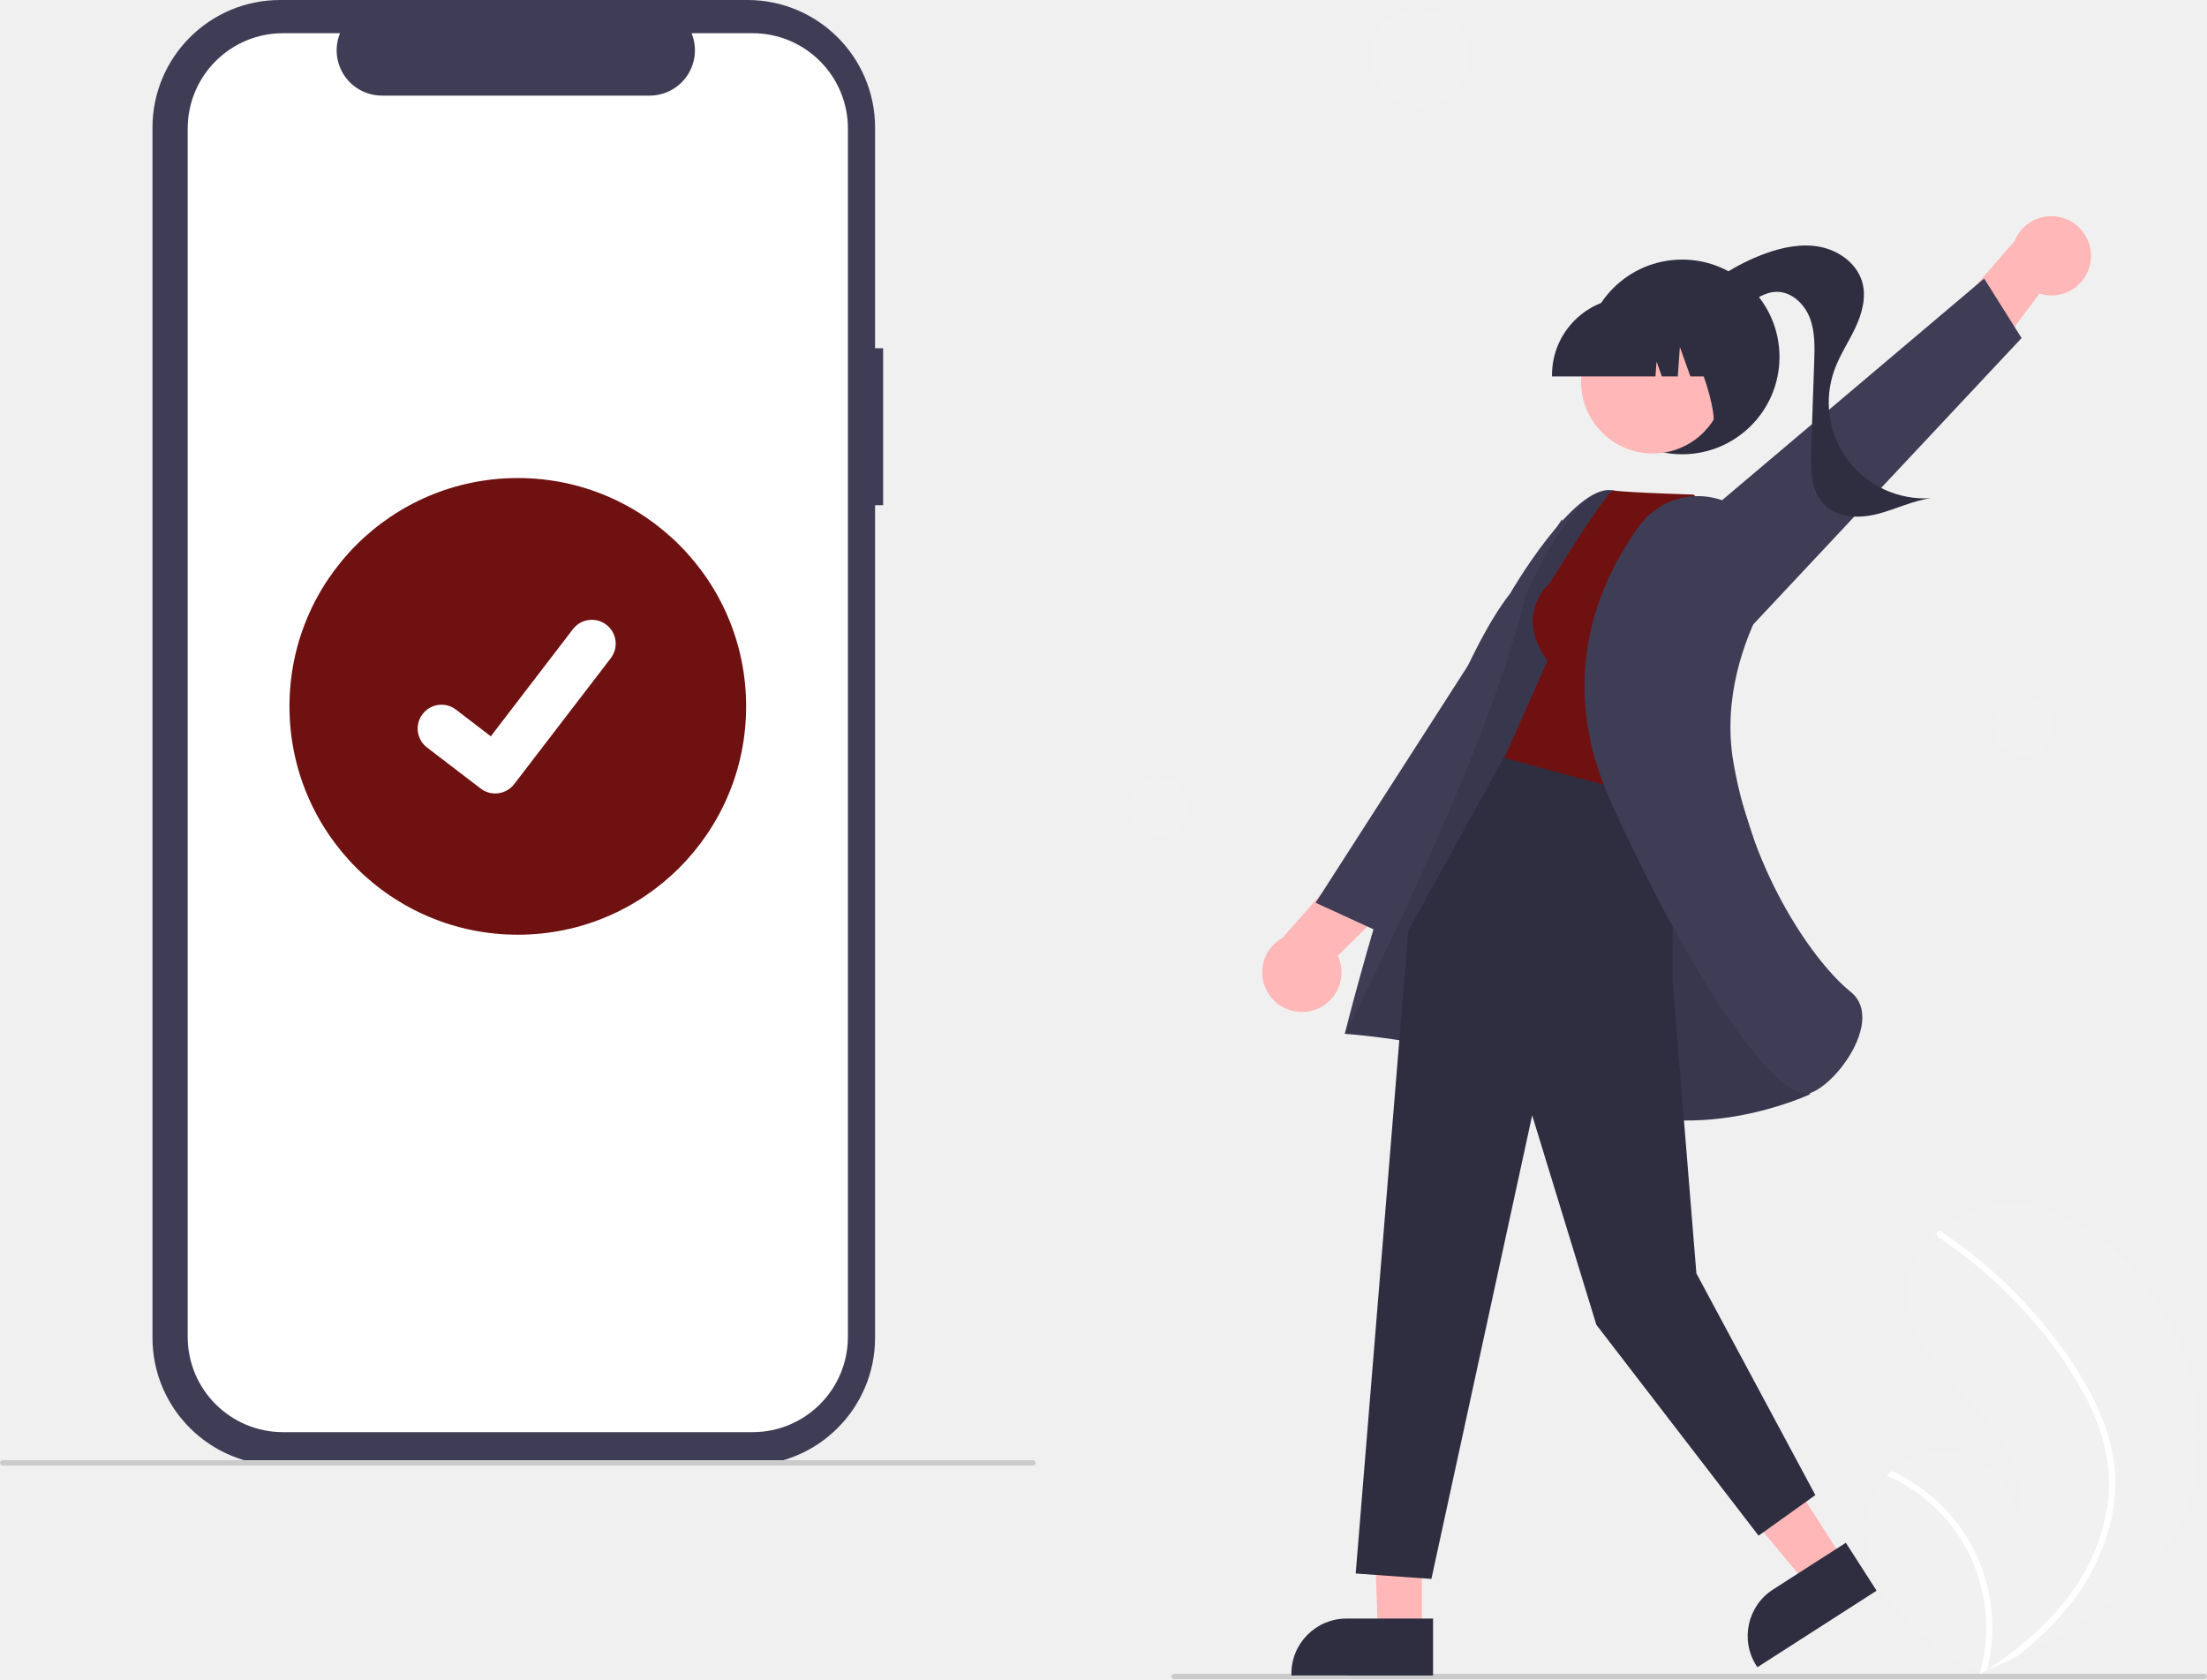
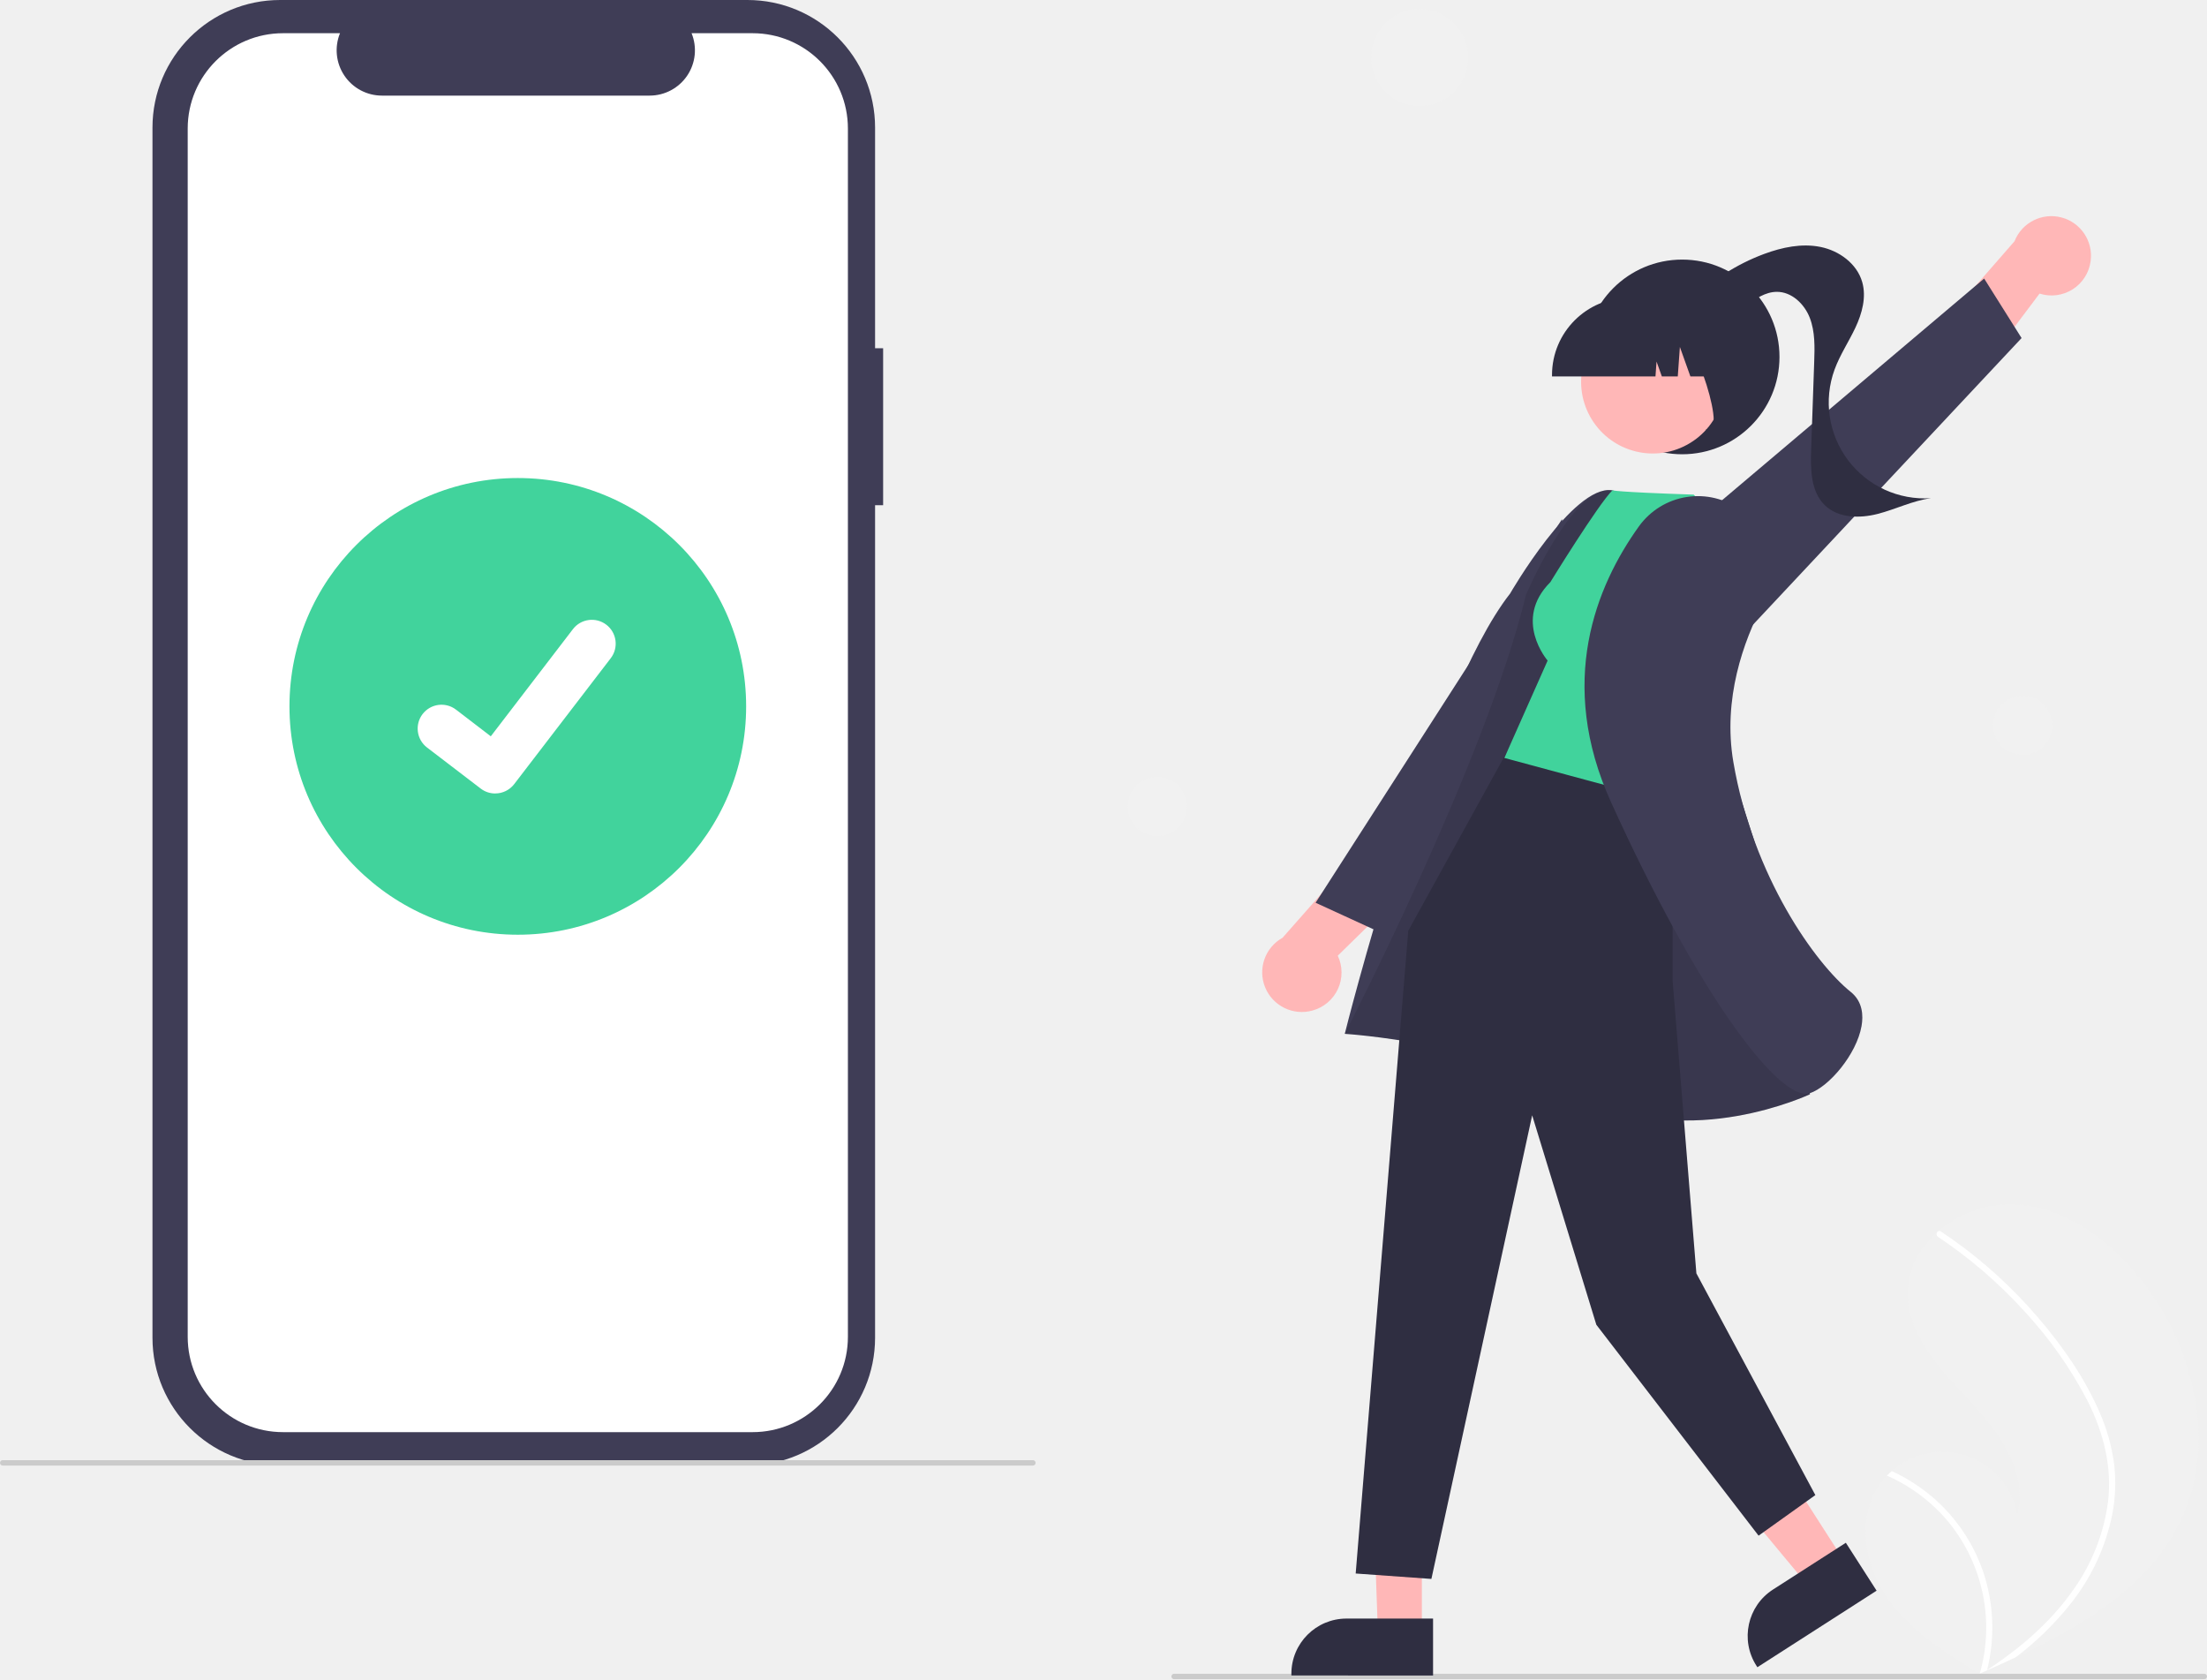
<svg xmlns="http://www.w3.org/2000/svg" data-name="Layer 1" width="816.215" height="621" viewBox="0 0 816.215 621">
  <path d="M518.501,268.281h-2.978V186.711A47.211,47.211,0,0,0,468.313,139.5H295.495a47.211,47.211,0,0,0-47.211,47.211V634.212a47.211,47.211,0,0,0,47.211,47.211H468.312a47.211,47.211,0,0,0,47.211-47.211v-307.868h2.978Z" transform="translate(-191.8923 -139.5)" fill="#3f3d56" />
  <path d="M470.217,151.783H447.659A16.75,16.75,0,0,1,432.15,174.859H333.145a16.75,16.75,0,0,1-15.508-23.076H296.567A35.256,35.256,0,0,0,261.311,187.039V633.884a35.256,35.256,0,0,0,35.256,35.256H470.217a35.256,35.256,0,0,0,35.256-35.256h0V187.039A35.256,35.256,0,0,0,470.217,151.783Z" transform="translate(-191.8923 -139.5)" fill="#fff" />
  <path d="M573.892,681.5h-381a1,1,0,0,1,0-2h381a1,1,0,0,1,0,2Z" transform="translate(-191.8923 -139.5)" fill="#cbcbcb" />
-   <circle id="baf12095-0797-4180-a98d-6422936d747a" data-name="Ellipse 44" cx="191.5" cy="261.234" r="84.446" fill="#6f1111" />
-   <path id="b582f34e-fd02-4670-b1d8-d23f069ed737-230" data-name="Path 395" d="M375.024,432.947a8.758,8.758,0,0,1-5.269-1.751l-.094-.071-19.846-15.182a8.819,8.819,0,1,1,10.732-13.998l12.855,9.858L403.778,372.174a8.816,8.816,0,0,1,12.36-1.633l.003.002-.189.262.194-.262a8.826,8.826,0,0,1,1.631,12.362l-35.729,46.592a8.821,8.821,0,0,1-7.015,3.439Z" transform="translate(-191.8923 -139.5)" fill="#fff" />
+   <circle id="baf12095-0797-4180-a98d-6422936d747a" data-name="Ellipse 44" cx="191.5" cy="261.234" r="84.446" fill="#41d39c" />
+   <path id="b582f34e-fd02-4670-b1d8-d23f069ed737-62" data-name="Path 395" d="M375.024,432.947a8.758,8.758,0,0,1-5.269-1.751l-.094-.071-19.846-15.182a8.819,8.819,0,1,1,10.732-13.998l12.855,9.858L403.778,372.174a8.816,8.816,0,0,1,12.36-1.633l.003.002-.189.262.194-.262a8.826,8.826,0,0,1,1.631,12.362l-35.729,46.592a8.821,8.821,0,0,1-7.015,3.439Z" transform="translate(-191.8923 -139.5)" fill="#fff" />
  <path d="M886.137,689.8a26.263,26.263,0,0,1,3.606-4.595c.565-.586,1.16-1.137,1.774-1.674a28.142,28.142,0,0,1,46.402,16.007c4.124-15.252-6.612-30.276-17.406-41.816-10.8-11.536-23.143-24.191-23.081-39.998.03-8.796,4.333-16.643,10.829-22.46.2-.176.401-.352.605-.522a41.071,41.071,0,0,1,28.288-9.858c19.199,1.028,35.963,13.932,47.605,29.238,18.739,24.627,26.95,59.197,13.832,87.231-11.539,24.656-36.149,39.298-61.265,51.069q-5.261,2.466-10.501,4.783c-.023.006-.048.023-.071.029-.168.074-.336.148-.494.224-.721.318-1.442.636-2.157.95l.331.216,1.033.669c-.358-.217-.712-.427-1.07-.644-.107-.066-.219-.127-.325-.193-12.336-7.402-24.843-15.232-33.365-26.788C881.867,719.67,878.313,702.484,886.137,689.8Z" transform="translate(-191.8923 -139.5)" fill="#f1f1f1" />
  <path d="M968.44,661.936a69.818,69.818,0,0,1,5.376,19.53,60.624,60.624,0,0,1-.731,18.012,77.675,77.675,0,0,1-15.577,33.322,111.792,111.792,0,0,1-20.182,19.62q-5.26,2.466-10.501,4.783c-.023.006-.048.023-.072.029-.168.074-.336.148-.494.224-.721.318-1.442.636-2.157.95l.331.216,1.033.669c-.358-.217-.712-.427-1.07-.644-.106-.066-.219-.127-.325-.193a61.796,61.796,0,0,0-11.207-55.647A62.325,62.325,0,0,0,889.743,685.205c.564-.586,1.16-1.137,1.774-1.674a64.619,64.619,0,0,1,9.904,5.655,63.317,63.317,0,0,1,23.959,31.74,64.735,64.735,0,0,1,1.405,36.188c.619-.405,1.241-.82,1.845-1.234,11.492-7.75,22.083-17.057,30.061-28.471a72.261,72.261,0,0,0,12.822-32.585c1.529-12.834-1.682-25.454-7.412-36.905a151.257,151.257,0,0,0-23.696-33.67,171.872,171.872,0,0,0-31.776-27.322,1.236,1.236,0,0,1-.366-1.664,1.051,1.051,0,0,1,.605-.522.915.915,0,0,1,.78.158c1.44.961,2.868,1.931,4.279,2.929a173.822,173.822,0,0,1,31.765,29.016C954.721,637.4,962.94,649.126,968.44,661.936Z" transform="translate(-191.8923 -139.5)" fill="#fff" />
  <circle id="ae2e9f9a-ed63-4994-961d-af4fbb6f5199" data-name="Ellipse 44" cx="525.042" cy="21.276" r="17.934" fill="#f1f1f1" />
  <circle id="b777be60-18da-4893-88a8-55a275d98bc2" data-name="Ellipse 44" cx="748.042" cy="268.276" r="10.934" fill="#f1f1f1" />
  <circle id="a703acd2-aa23-4bff-9a86-75b7d9a928c1" data-name="Ellipse 44" cx="428.042" cy="298.276" r="10.934" fill="#f1f1f1" />
  <path d="M626.108,760.5h381a1,1,0,1,0,0-2h-381a1,1,0,0,0,0,2Z" transform="translate(-191.8923 -139.5)" fill="#cbcbcb" />
  <path d="M965.062,236.135a14.652,14.652,0,0,0-28.137-7.426l-30.917,35.444,9.072,25.337,31.093-41.415A14.573,14.573,0,0,0,965.062,236.135Z" transform="translate(-191.8923 -139.5)" fill="#ffb7b7" />
  <polygon points="645.013 234.549 747.642 125.02 733.799 103.012 605.076 211.876 645.013 234.549" fill="#3f3d56" />
  <circle cx="622.108" cy="132" r="36" fill="#2f2e41" />
  <path d="M816.894,251.163A75.485,75.485,0,0,1,844.357,233.404c6.639-2.459,13.865-3.979,20.805-2.582,6.941,1.397,13.504,6.198,15.44,13.008,1.583,5.568-.052,11.564-2.509,16.806-2.457,5.242-5.738,10.102-7.725,15.54a35.468,35.468,0,0,0,35.689,47.562c-6.819.914-13.105,4.119-19.771,5.825-6.666,1.706-14.533,1.59-19.486-3.185-5.241-5.052-5.346-13.267-5.093-20.542q.565-16.222,1.13-32.445c.192-5.515.356-11.208-1.633-16.356-1.989-5.148-6.716-9.656-12.235-9.609-4.183.035-7.885,2.569-11.239,5.068-3.354,2.499-6.905,5.165-11.071,5.536-4.166.372-8.923-2.711-8.611-6.882Z" transform="translate(-191.8923 -139.5)" fill="#2f2e41" />
  <path d="M677.269,513.223a14.652,14.652,0,0,1-11.039-26.925l31.101-35.284,26.305,5.683-36.997,36.238a14.573,14.573,0,0,1-9.369,20.287Z" transform="translate(-191.8923 -139.5)" fill="#ffb7b7" />
  <polygon points="587.698 247.405 510.183 344.705 486.555 333.857 577.665 192.012 587.698 247.405" fill="#3f3d56" />
  <polygon points="525.848 541.211 507.374 540.921 509.596 603.887 525.845 603.887 525.848 541.211" fill="#ffb7b7" />
  <path d="M721.882,738.082l-32.001-.001h-.001A20.395,20.395,0,0,0,669.486,758.474v.663l52.395.002Z" transform="translate(-191.8923 -139.5)" fill="#2f2e41" />
  <polygon points="648.165 524.511 627.984 537.467 668.352 586.032 682.026 577.253 648.165 524.511" fill="#ffb7b7" />
  <path d="M874.54,710.049,847.611,727.338l-.001.001a20.395,20.395,0,0,0-6.143,28.179l.358.558,44.091-28.307Z" transform="translate(-191.8923 -139.5)" fill="#2f2e41" />
  <path d="M847.247,471.74s-44.84-148.927-59.25-150.94-37.628,38.213-37.628,38.213c-30.103,38.408-61.144,162.821-61.144,162.821s51.747,3.238,89.573,23.363,82.468-1.019,82.468-1.019Z" transform="translate(-191.8923 -139.5)" fill="#3f3d56" />
  <path d="M847.247,471.74s-44.84-148.927-59.25-150.94-31.731,38.621-31.731,38.621c-15,62-67.041,162.413-67.041,162.413s51.747,3.238,89.573,23.363,82.468-1.019,82.468-1.019Z" transform="translate(-191.8923 -139.5)" opacity="0.1" style="isolation:isolate" />
  <polygon points="618.567 287.682 618.567 362.517 627.374 470.921 671.374 552.921 650.374 567.921 590.374 489.921 566.643 412.472 529.374 583.921 501.374 581.921 520.82 344.21 557.721 277.3 618.567 287.682" fill="#2f2e41" />
-   <path d="M765.25,354.8c-14,14-1,29-1,29l-16,36,63,17,22.016-98.378-15-16c-30-1-30.016-1.622-30.016-1.622C782.994,325.944,765.25,354.8,765.25,354.8Z" transform="translate(-191.8923 -139.5)" fill="#6f1111" />
+   <path d="M765.25,354.8c-14,14-1,29-1,29l-16,36,63,17,22.016-98.378-15-16c-30-1-30.016-1.622-30.016-1.622C782.994,325.944,765.25,354.8,765.25,354.8Z" transform="translate(-191.8923 -139.5)" fill="#41d39c" />
  <path d="M835.803,328.23a26.884,26.884,0,0,0-37.777,5.913c-15.838,22.052-30.482,57.661-10.305,102.072,32.399,71.31,60.593,107.814,72.055,107.811a4.56,4.56,0,0,0,1.473-.231c7.055-2.394,17.256-14.332,19.103-24.853.661-3.766.504-9.011-4-12.612-12.936-10.346-36.158-42.562-43.402-84.964-4.003-23.43,3.76-44.772,10.978-58.55a26.879,26.879,0,0,0-7.777-34.329h0Z" transform="translate(-191.8923 -139.5)" fill="#3f3d56" />
  <circle cx="803.14" cy="280.711" r="26.5" transform="translate(-228.1167 280.1343) rotate(-28.6632)" fill="#ffb7b7" />
  <path d="M765.872,278.707h38.266l.393-5.494,1.962,5.494h5.892l.778-10.889,3.889,10.889h11.401v-.539a28.624,28.624,0,0,0-28.592-28.592h-5.395A28.624,28.624,0,0,0,765.872,278.168Z" transform="translate(-191.8923 -139.5)" fill="#2f2e41" />
  <path d="M822.67,298.454,839,293.156V253.5H808.156l.764.762C819.544,264.873,831.36,302.519,822.67,298.454Z" transform="translate(-191.8923 -139.5)" fill="#2f2e41" />
</svg>
